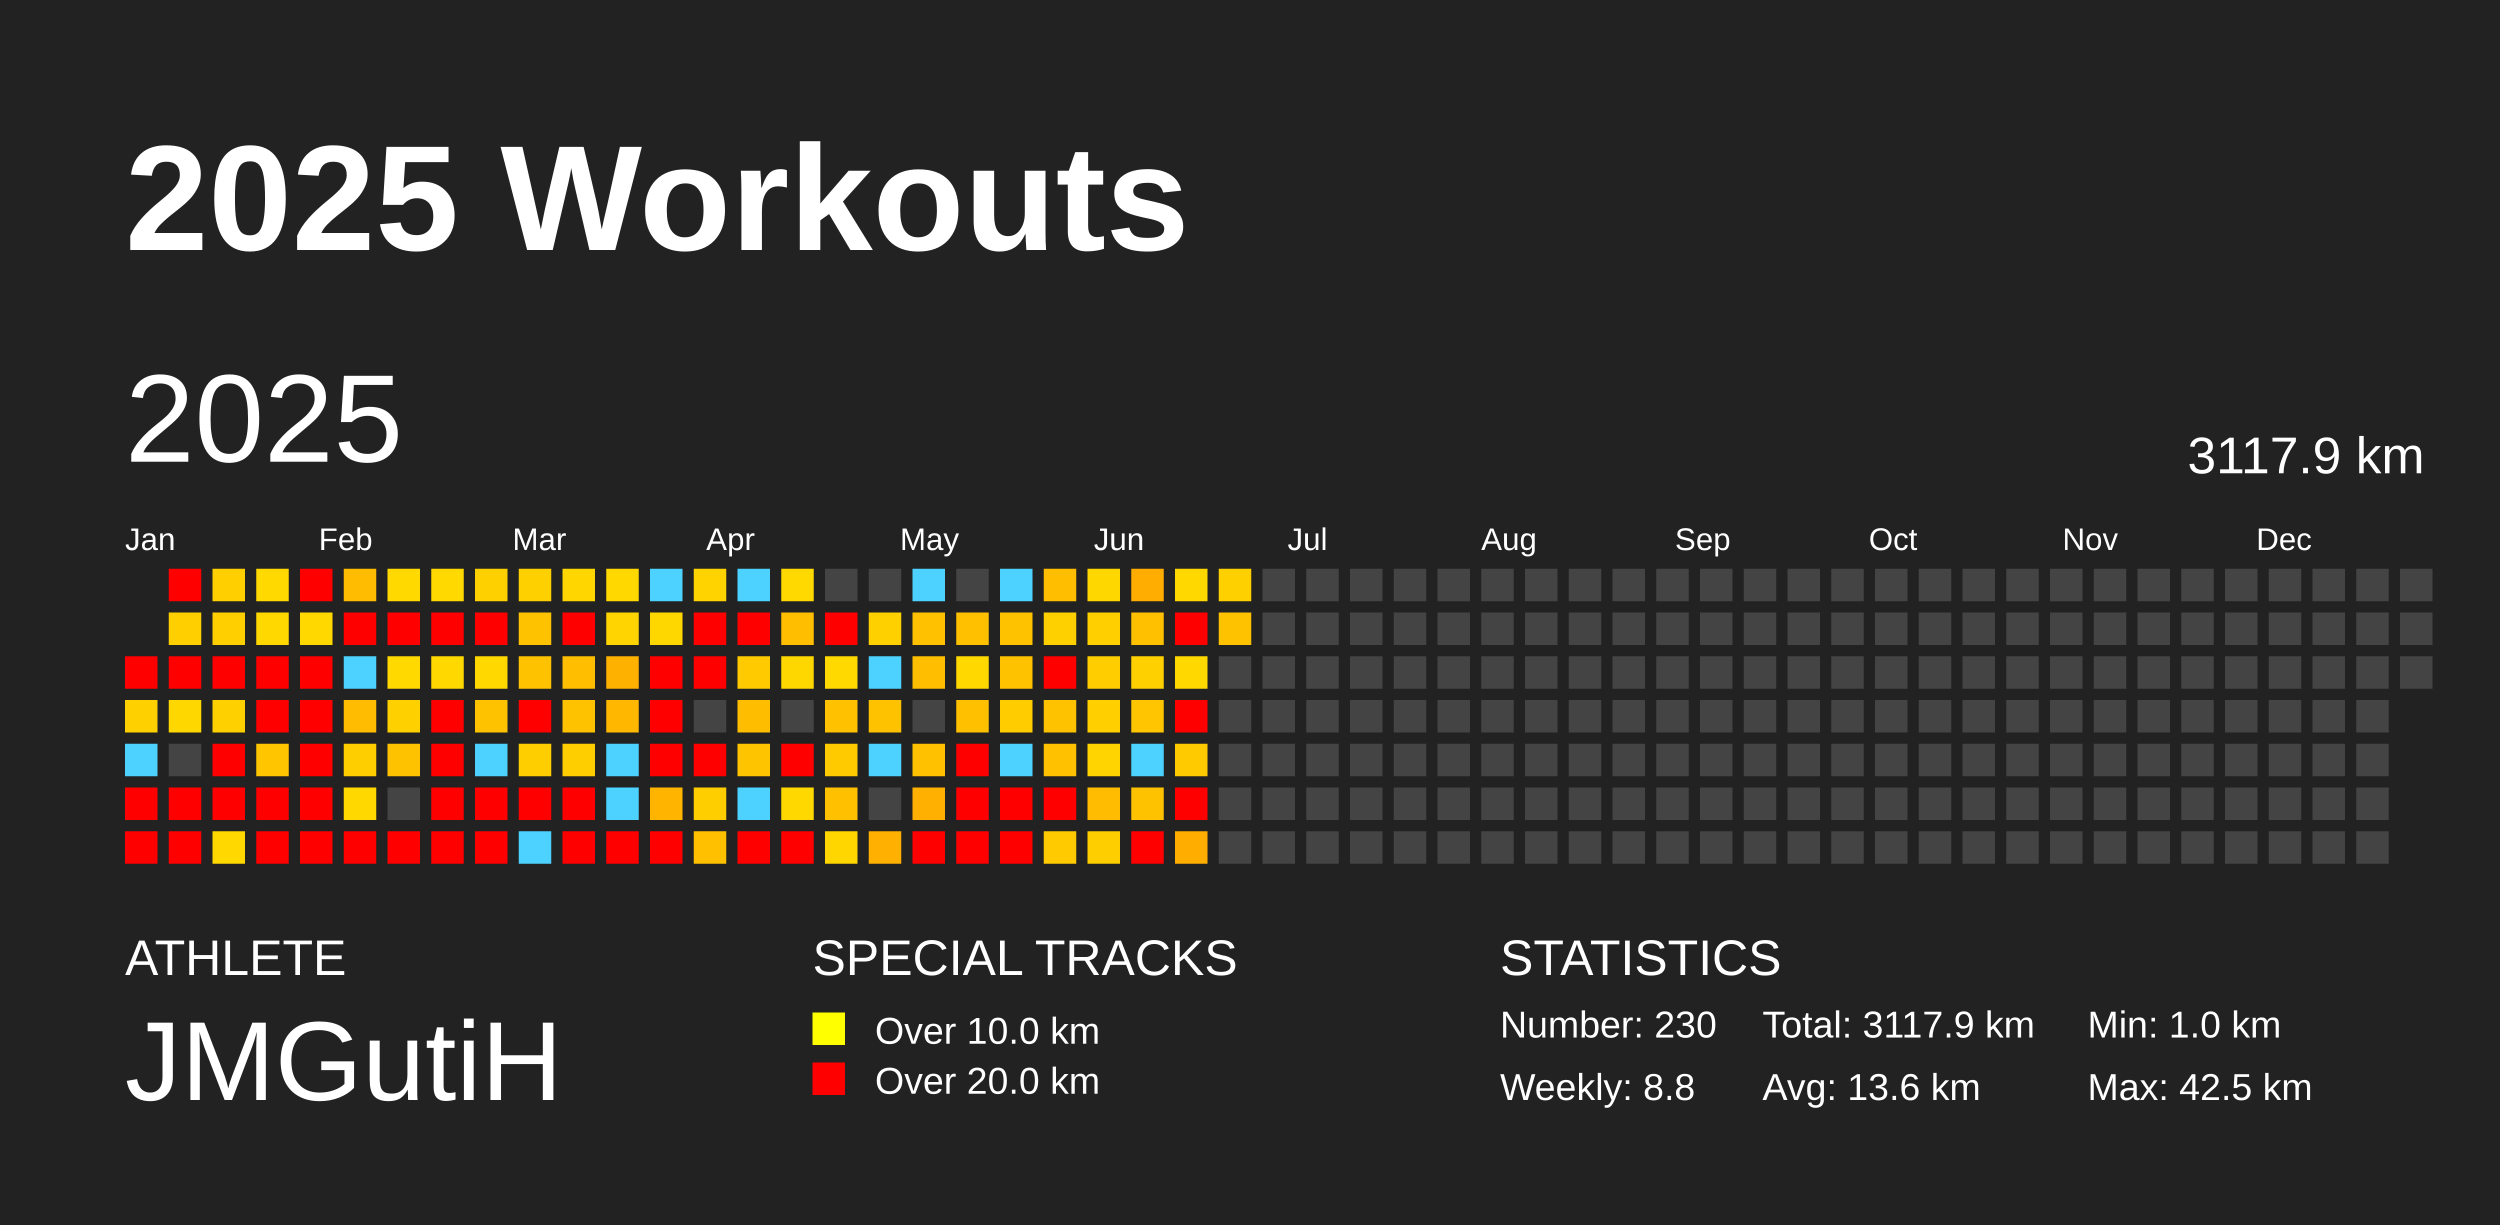
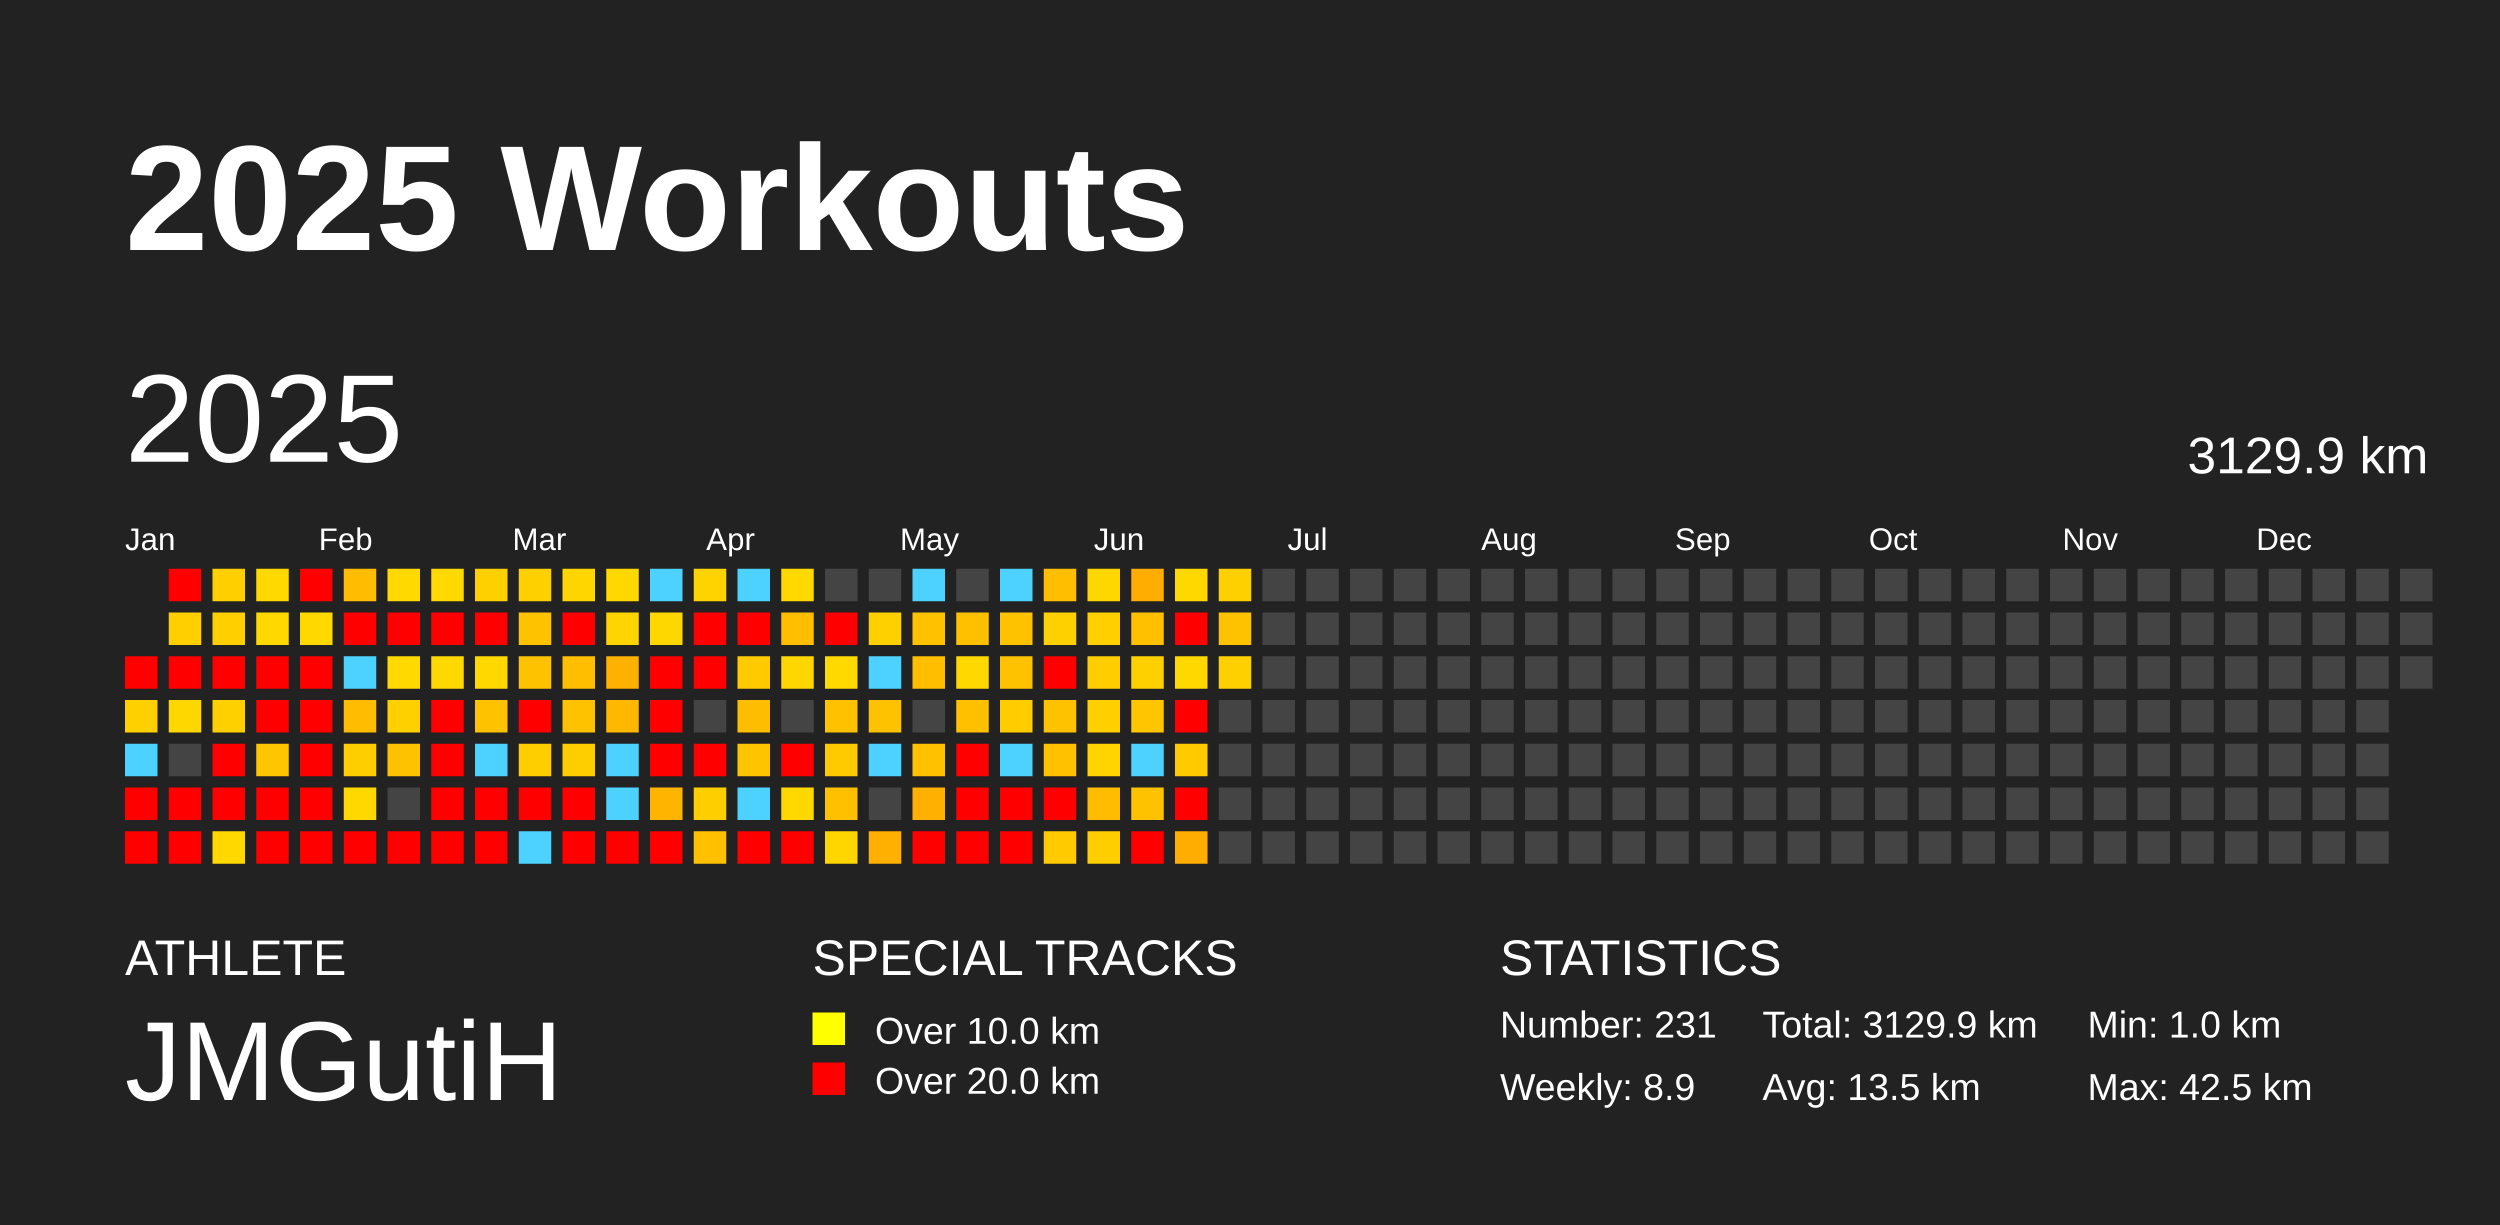
<svg xmlns="http://www.w3.org/2000/svg" baseProfile="full" height="98mm" version="1.1" viewBox="0,0,200,98" width="200mm">
  <defs />
  <rect fill="#222222" height="98" width="200" x="0" y="0" />
  <text fill="#FFFFFF" style="font-size:12px; font-family:Arial; font-weight:bold;" x="10" y="20">2025 Workouts</text>
  <text fill="#FFFFFF" style="font-size:4px; font-family:Arial" x="10" y="78">ATHLETE</text>
  <text fill="#FFFFFF" style="font-size:9px; font-family:Arial" x="10" y="88">JMGutiH</text>
  <text fill="#FFFFFF" style="font-size:4px; font-family:Arial" x="65" y="78">SPECIAL TRACKS</text>
  <rect fill="yellow" height="2.6" width="2.6" x="65" y="81" />
  <text fill="#FFFFFF" style="font-size:3px; font-family:Arial" x="70" y="83.5">Over 10.0 km</text>
  <rect fill="red" height="2.6" width="2.6" x="65" y="85" />
  <text fill="#FFFFFF" style="font-size:3px; font-family:Arial" x="70" y="87.5">Over 20.0 km</text>
  <text fill="#FFFFFF" style="font-size:4px; font-family:Arial" x="120" y="78">STATISTICS</text>
-   <text fill="#FFFFFF" style="font-size:3px; font-family:Arial" x="120" y="83">Number: 230</text>
-   <text fill="#FFFFFF" style="font-size:3px; font-family:Arial" x="120" y="88">Weekly: 8.8</text>
-   <text fill="#FFFFFF" style="font-size:3px; font-family:Arial" x="141" y="83">Total: 3117.9 km</text>
-   <text fill="#FFFFFF" style="font-size:3px; font-family:Arial" x="141" y="88">Avg: 13.6 km</text>
+   <text fill="#FFFFFF" style="font-size:3px; font-family:Arial" x="120" y="83">Number: 231</text>
+   <text fill="#FFFFFF" style="font-size:3px; font-family:Arial" x="120" y="88">Weekly: 8.9</text>
+   <text fill="#FFFFFF" style="font-size:3px; font-family:Arial" x="141" y="83">Total: 3129.9 km</text>
+   <text fill="#FFFFFF" style="font-size:3px; font-family:Arial" x="141" y="88">Avg: 13.5 km</text>
  <text fill="#FFFFFF" style="font-size:3px; font-family:Arial" x="167" y="83">Min: 1.0 km</text>
  <text fill="#FFFFFF" style="font-size:3px; font-family:Arial" x="167" y="88">Max: 42.5 km</text>
  <text dominant-baseline="hanging" fill="#FFFFFF" style="font-size:10.0px; font-family:Arial;" x="10" y="30">2025</text>
-   <text dominant-baseline="hanging" fill="#FFFFFF" style="font-size:4.125px; font-family:Arial;" x="175" y="35">3117.9 km</text>
+   <text dominant-baseline="hanging" fill="#FFFFFF" style="font-size:4.125px; font-family:Arial;" x="175" y="35">3129.9 km</text>
  <text fill="#FFFFFF" style="font-size:2.5px; font-family:Arial" x="10.0" y="44">Jan</text>
  <text fill="#FFFFFF" style="font-size:2.5px; font-family:Arial" x="25.5" y="44">Feb</text>
  <text fill="#FFFFFF" style="font-size:2.5px; font-family:Arial" x="41.0" y="44">Mar</text>
  <text fill="#FFFFFF" style="font-size:2.5px; font-family:Arial" x="56.5" y="44">Apr</text>
  <text fill="#FFFFFF" style="font-size:2.5px; font-family:Arial" x="72.0" y="44">May</text>
  <text fill="#FFFFFF" style="font-size:2.5px; font-family:Arial" x="87.5" y="44">Jun</text>
  <text fill="#FFFFFF" style="font-size:2.5px; font-family:Arial" x="103.0" y="44">Jul</text>
  <text fill="#FFFFFF" style="font-size:2.5px; font-family:Arial" x="118.5" y="44">Aug</text>
  <text fill="#FFFFFF" style="font-size:2.5px; font-family:Arial" x="134.0" y="44">Sep</text>
  <text fill="#FFFFFF" style="font-size:2.5px; font-family:Arial" x="149.5" y="44">Oct</text>
  <text fill="#FFFFFF" style="font-size:2.5px; font-family:Arial" x="165.0" y="44">Nov</text>
  <text fill="#FFFFFF" style="font-size:2.5px; font-family:Arial" x="180.5" y="44">Dec</text>
  <rect fill="red" height="2.6" width="2.6" x="10.0" y="52.5" />
  <rect fill="#ffd000" height="2.6" width="2.6" x="10.0" y="56.0" />
  <rect fill="#4dd2ff" height="2.6" width="2.6" x="10.0" y="59.5" />
  <rect fill="red" height="2.6" width="2.6" x="10.0" y="63.0" />
  <rect fill="red" height="2.6" width="2.6" x="10.0" y="66.5" />
  <rect fill="red" height="2.6" width="2.6" x="13.5" y="45.5" />
  <rect fill="#ffcf00" height="2.6" width="2.6" x="13.5" y="49.0" />
  <rect fill="red" height="2.6" width="2.6" x="13.5" y="52.5" />
  <rect fill="#ffd700" height="2.6" width="2.6" x="13.5" y="56.0" />
  <rect fill="#444444" height="2.6" width="2.6" x="13.5" y="59.5" />
  <rect fill="red" height="2.6" width="2.6" x="13.5" y="63.0" />
  <rect fill="red" height="2.6" width="2.6" x="13.5" y="66.5" />
  <rect fill="#ffcf00" height="2.6" width="2.6" x="17.0" y="45.5" />
  <rect fill="#ffcf00" height="2.6" width="2.6" x="17.0" y="49.0" />
  <rect fill="red" height="2.6" width="2.6" x="17.0" y="52.5" />
  <rect fill="#ffd000" height="2.6" width="2.6" x="17.0" y="56.0" />
  <rect fill="red" height="2.6" width="2.6" x="17.0" y="59.5" />
  <rect fill="red" height="2.6" width="2.6" x="17.0" y="63.0" />
  <rect fill="#ffd800" height="2.6" width="2.6" x="17.0" y="66.5" />
  <rect fill="#ffd900" height="2.6" width="2.6" x="20.5" y="45.5" />
  <rect fill="#ffd800" height="2.6" width="2.6" x="20.5" y="49.0" />
  <rect fill="red" height="2.6" width="2.6" x="20.5" y="52.5" />
  <rect fill="red" height="2.6" width="2.6" x="20.5" y="56.0" />
  <rect fill="#ffc600" height="2.6" width="2.6" x="20.5" y="59.5" />
  <rect fill="red" height="2.6" width="2.6" x="20.5" y="63.0" />
  <rect fill="red" height="2.6" width="2.6" x="20.5" y="66.5" />
  <rect fill="red" height="2.6" width="2.6" x="24.0" y="45.5" />
  <rect fill="#ffd800" height="2.6" width="2.6" x="24.0" y="49.0" />
  <rect fill="red" height="2.6" width="2.6" x="24.0" y="52.5" />
  <rect fill="red" height="2.6" width="2.6" x="24.0" y="56.0" />
  <rect fill="red" height="2.6" width="2.6" x="24.0" y="59.5" />
  <rect fill="red" height="2.6" width="2.6" x="24.0" y="63.0" />
  <rect fill="red" height="2.6" width="2.6" x="24.0" y="66.5" />
  <rect fill="#ffbc00" height="2.6" width="2.6" x="27.5" y="45.5" />
  <rect fill="red" height="2.6" width="2.6" x="27.5" y="49.0" />
  <rect fill="#4dd2ff" height="2.6" width="2.6" x="27.5" y="52.5" />
  <rect fill="#ffbc00" height="2.6" width="2.6" x="27.5" y="56.0" />
  <rect fill="#ffce00" height="2.6" width="2.6" x="27.5" y="59.5" />
  <rect fill="#ffd800" height="2.6" width="2.6" x="27.5" y="63.0" />
  <rect fill="red" height="2.6" width="2.6" x="27.5" y="66.5" />
  <rect fill="#ffd900" height="2.6" width="2.6" x="31.0" y="45.5" />
  <rect fill="red" height="2.6" width="2.6" x="31.0" y="49.0" />
  <rect fill="#ffd900" height="2.6" width="2.6" x="31.0" y="52.5" />
  <rect fill="#ffd000" height="2.6" width="2.6" x="31.0" y="56.0" />
  <rect fill="#ffc200" height="2.6" width="2.6" x="31.0" y="59.5" />
  <rect fill="#444444" height="2.6" width="2.6" x="31.0" y="63.0" />
  <rect fill="red" height="2.6" width="2.6" x="31.0" y="66.5" />
  <rect fill="#ffd900" height="2.6" width="2.6" x="34.5" y="45.5" />
  <rect fill="red" height="2.6" width="2.6" x="34.5" y="49.0" />
  <rect fill="#ffd800" height="2.6" width="2.6" x="34.5" y="52.5" />
  <rect fill="red" height="2.6" width="2.6" x="34.5" y="56.0" />
  <rect fill="red" height="2.6" width="2.6" x="34.5" y="59.5" />
  <rect fill="red" height="2.6" width="2.6" x="34.5" y="63.0" />
  <rect fill="red" height="2.6" width="2.6" x="34.5" y="66.5" />
  <rect fill="#ffd000" height="2.6" width="2.6" x="38.0" y="45.5" />
  <rect fill="red" height="2.6" width="2.6" x="38.0" y="49.0" />
  <rect fill="#ffd800" height="2.6" width="2.6" x="38.0" y="52.5" />
  <rect fill="#ffc200" height="2.6" width="2.6" x="38.0" y="56.0" />
  <rect fill="#4dd2ff" height="2.6" width="2.6" x="38.0" y="59.5" />
  <rect fill="red" height="2.6" width="2.6" x="38.0" y="63.0" />
  <rect fill="red" height="2.6" width="2.6" x="38.0" y="66.5" />
  <rect fill="#ffd000" height="2.6" width="2.6" x="41.5" y="45.5" />
  <rect fill="#ffc200" height="2.6" width="2.6" x="41.5" y="49.0" />
  <rect fill="#ffc200" height="2.6" width="2.6" x="41.5" y="52.5" />
  <rect fill="red" height="2.6" width="2.6" x="41.5" y="56.0" />
  <rect fill="#ffce00" height="2.6" width="2.6" x="41.5" y="59.5" />
  <rect fill="red" height="2.6" width="2.6" x="41.5" y="63.0" />
  <rect fill="#4dd2ff" height="2.6" width="2.6" x="41.5" y="66.5" />
  <rect fill="#ffd600" height="2.6" width="2.6" x="45.0" y="45.5" />
  <rect fill="red" height="2.6" width="2.6" x="45.0" y="49.0" />
  <rect fill="#ffbe00" height="2.6" width="2.6" x="45.0" y="52.5" />
  <rect fill="#ffc200" height="2.6" width="2.6" x="45.0" y="56.0" />
  <rect fill="#ffce00" height="2.6" width="2.6" x="45.0" y="59.5" />
  <rect fill="red" height="2.6" width="2.6" x="45.0" y="63.0" />
  <rect fill="red" height="2.6" width="2.6" x="45.0" y="66.5" />
  <rect fill="#ffd800" height="2.6" width="2.6" x="48.5" y="45.5" />
  <rect fill="#ffd400" height="2.6" width="2.6" x="48.5" y="49.0" />
  <rect fill="#ffb100" height="2.6" width="2.6" x="48.5" y="52.5" />
  <rect fill="#ffb700" height="2.6" width="2.6" x="48.5" y="56.0" />
  <rect fill="#4dd2ff" height="2.6" width="2.6" x="48.5" y="59.5" />
  <rect fill="#4dd2ff" height="2.6" width="2.6" x="48.5" y="63.0" />
  <rect fill="red" height="2.6" width="2.6" x="48.5" y="66.5" />
  <rect fill="#4dd2ff" height="2.6" width="2.6" x="52.0" y="45.5" />
  <rect fill="#ffd700" height="2.6" width="2.6" x="52.0" y="49.0" />
  <rect fill="red" height="2.6" width="2.6" x="52.0" y="52.5" />
  <rect fill="red" height="2.6" width="2.6" x="52.0" y="56.0" />
  <rect fill="red" height="2.6" width="2.6" x="52.0" y="59.5" />
  <rect fill="#ffb500" height="2.6" width="2.6" x="52.0" y="63.0" />
  <rect fill="red" height="2.6" width="2.6" x="52.0" y="66.5" />
  <rect fill="#ffd300" height="2.6" width="2.6" x="55.5" y="45.5" />
  <rect fill="red" height="2.6" width="2.6" x="55.5" y="49.0" />
  <rect fill="red" height="2.6" width="2.6" x="55.5" y="52.5" />
  <rect fill="#444444" height="2.6" width="2.6" x="55.5" y="56.0" />
  <rect fill="red" height="2.6" width="2.6" x="55.5" y="59.5" />
  <rect fill="#ffce00" height="2.6" width="2.6" x="55.5" y="63.0" />
  <rect fill="#ffc000" height="2.6" width="2.6" x="55.5" y="66.5" />
  <rect fill="#4dd2ff" height="2.6" width="2.6" x="59.0" y="45.5" />
  <rect fill="red" height="2.6" width="2.6" x="59.0" y="49.0" />
  <rect fill="#ffcb00" height="2.6" width="2.6" x="59.0" y="52.5" />
  <rect fill="#ffbd00" height="2.6" width="2.6" x="59.0" y="56.0" />
  <rect fill="#ffc400" height="2.6" width="2.6" x="59.0" y="59.5" />
  <rect fill="#4dd2ff" height="2.6" width="2.6" x="59.0" y="63.0" />
  <rect fill="red" height="2.6" width="2.6" x="59.0" y="66.5" />
  <rect fill="#ffd900" height="2.6" width="2.6" x="62.5" y="45.5" />
  <rect fill="#ffbe00" height="2.6" width="2.6" x="62.5" y="49.0" />
  <rect fill="#ffd700" height="2.6" width="2.6" x="62.5" y="52.5" />
  <rect fill="#444444" height="2.6" width="2.6" x="62.5" y="56.0" />
  <rect fill="red" height="2.6" width="2.6" x="62.5" y="59.5" />
  <rect fill="#ffd800" height="2.6" width="2.6" x="62.5" y="63.0" />
  <rect fill="red" height="2.6" width="2.6" x="62.5" y="66.5" />
  <rect fill="#444444" height="2.6" width="2.6" x="66.0" y="45.5" />
  <rect fill="red" height="2.6" width="2.6" x="66.0" y="49.0" />
  <rect fill="#ffd900" height="2.6" width="2.6" x="66.0" y="52.5" />
  <rect fill="#ffc100" height="2.6" width="2.6" x="66.0" y="56.0" />
  <rect fill="#ffca00" height="2.6" width="2.6" x="66.0" y="59.5" />
  <rect fill="#ffc000" height="2.6" width="2.6" x="66.0" y="63.0" />
  <rect fill="#ffd600" height="2.6" width="2.6" x="66.0" y="66.5" />
  <rect fill="#444444" height="2.6" width="2.6" x="69.5" y="45.5" />
  <rect fill="#ffd000" height="2.6" width="2.6" x="69.5" y="49.0" />
  <rect fill="#4dd2ff" height="2.6" width="2.6" x="69.5" y="52.5" />
  <rect fill="#ffc200" height="2.6" width="2.6" x="69.5" y="56.0" />
  <rect fill="#4dd2ff" height="2.6" width="2.6" x="69.5" y="59.5" />
  <rect fill="#444444" height="2.6" width="2.6" x="69.5" y="63.0" />
  <rect fill="#ffb000" height="2.6" width="2.6" x="69.5" y="66.5" />
  <rect fill="#4dd2ff" height="2.6" width="2.6" x="73.0" y="45.5" />
  <rect fill="#ffc100" height="2.6" width="2.6" x="73.0" y="49.0" />
  <rect fill="#ffbe00" height="2.6" width="2.6" x="73.0" y="52.5" />
  <rect fill="#444444" height="2.6" width="2.6" x="73.0" y="56.0" />
  <rect fill="#ffc100" height="2.6" width="2.6" x="73.0" y="59.5" />
  <rect fill="#ffb000" height="2.6" width="2.6" x="73.0" y="63.0" />
  <rect fill="red" height="2.6" width="2.6" x="73.0" y="66.5" />
  <rect fill="#444444" height="2.6" width="2.6" x="76.5" y="45.5" />
  <rect fill="#ffc000" height="2.6" width="2.6" x="76.5" y="49.0" />
  <rect fill="#ffd800" height="2.6" width="2.6" x="76.5" y="52.5" />
  <rect fill="#ffc000" height="2.6" width="2.6" x="76.5" y="56.0" />
  <rect fill="red" height="2.6" width="2.6" x="76.5" y="59.5" />
  <rect fill="red" height="2.6" width="2.6" x="76.5" y="63.0" />
  <rect fill="red" height="2.6" width="2.6" x="76.5" y="66.5" />
  <rect fill="#4dd2ff" height="2.6" width="2.6" x="80.0" y="45.5" />
  <rect fill="#ffc200" height="2.6" width="2.6" x="80.0" y="49.0" />
  <rect fill="#ffc200" height="2.6" width="2.6" x="80.0" y="52.5" />
  <rect fill="#ffcc00" height="2.6" width="2.6" x="80.0" y="56.0" />
  <rect fill="#4dd2ff" height="2.6" width="2.6" x="80.0" y="59.5" />
  <rect fill="red" height="2.6" width="2.6" x="80.0" y="63.0" />
  <rect fill="red" height="2.6" width="2.6" x="80.0" y="66.5" />
  <rect fill="#ffbf00" height="2.6" width="2.6" x="83.5" y="45.5" />
  <rect fill="#ffd000" height="2.6" width="2.6" x="83.5" y="49.0" />
  <rect fill="red" height="2.6" width="2.6" x="83.5" y="52.5" />
  <rect fill="#ffc200" height="2.6" width="2.6" x="83.5" y="56.0" />
  <rect fill="#ffc100" height="2.6" width="2.6" x="83.5" y="59.5" />
  <rect fill="red" height="2.6" width="2.6" x="83.5" y="63.0" />
  <rect fill="#ffcb00" height="2.6" width="2.6" x="83.5" y="66.5" />
  <rect fill="#ffd700" height="2.6" width="2.6" x="87.0" y="45.5" />
  <rect fill="#ffcf00" height="2.6" width="2.6" x="87.0" y="49.0" />
  <rect fill="#ffcd00" height="2.6" width="2.6" x="87.0" y="52.5" />
  <rect fill="#ffcf00" height="2.6" width="2.6" x="87.0" y="56.0" />
  <rect fill="#ffd400" height="2.6" width="2.6" x="87.0" y="59.5" />
  <rect fill="#ffbc00" height="2.6" width="2.6" x="87.0" y="63.0" />
  <rect fill="#ffce00" height="2.6" width="2.6" x="87.0" y="66.5" />
  <rect fill="#ffad00" height="2.6" width="2.6" x="90.5" y="45.5" />
  <rect fill="#ffc000" height="2.6" width="2.6" x="90.5" y="49.0" />
  <rect fill="#ffd000" height="2.6" width="2.6" x="90.5" y="52.5" />
  <rect fill="#ffc500" height="2.6" width="2.6" x="90.5" y="56.0" />
  <rect fill="#4dd2ff" height="2.6" width="2.6" x="90.5" y="59.5" />
  <rect fill="#ffc200" height="2.6" width="2.6" x="90.5" y="63.0" />
  <rect fill="red" height="2.6" width="2.6" x="90.5" y="66.5" />
  <rect fill="#ffd800" height="2.6" width="2.6" x="94.0" y="45.5" />
  <rect fill="red" height="2.6" width="2.6" x="94.0" y="49.0" />
  <rect fill="#ffd800" height="2.6" width="2.6" x="94.0" y="52.5" />
  <rect fill="red" height="2.6" width="2.6" x="94.0" y="56.0" />
  <rect fill="#ffca00" height="2.6" width="2.6" x="94.0" y="59.5" />
  <rect fill="red" height="2.6" width="2.6" x="94.0" y="63.0" />
  <rect fill="#ffae00" height="2.6" width="2.6" x="94.0" y="66.5" />
  <rect fill="#ffd000" height="2.6" width="2.6" x="97.5" y="45.5" />
  <rect fill="#ffc200" height="2.6" width="2.6" x="97.5" y="49.0" />
-   <rect fill="#444444" height="2.6" width="2.6" x="97.5" y="52.5" />
+   <rect fill="#ffd000" height="2.6" width="2.6" x="97.5" y="52.5" />
  <rect fill="#444444" height="2.6" width="2.6" x="97.5" y="56.0" />
  <rect fill="#444444" height="2.6" width="2.6" x="97.5" y="59.5" />
  <rect fill="#444444" height="2.6" width="2.6" x="97.5" y="63.0" />
  <rect fill="#444444" height="2.6" width="2.6" x="97.5" y="66.5" />
  <rect fill="#444444" height="2.6" width="2.6" x="101.0" y="45.5" />
  <rect fill="#444444" height="2.6" width="2.6" x="101.0" y="49.0" />
  <rect fill="#444444" height="2.6" width="2.6" x="101.0" y="52.5" />
  <rect fill="#444444" height="2.6" width="2.6" x="101.0" y="56.0" />
  <rect fill="#444444" height="2.6" width="2.6" x="101.0" y="59.5" />
  <rect fill="#444444" height="2.6" width="2.6" x="101.0" y="63.0" />
  <rect fill="#444444" height="2.6" width="2.6" x="101.0" y="66.5" />
  <rect fill="#444444" height="2.6" width="2.6" x="104.5" y="45.5" />
  <rect fill="#444444" height="2.6" width="2.6" x="104.5" y="49.0" />
  <rect fill="#444444" height="2.6" width="2.6" x="104.5" y="52.5" />
  <rect fill="#444444" height="2.6" width="2.6" x="104.5" y="56.0" />
  <rect fill="#444444" height="2.6" width="2.6" x="104.5" y="59.5" />
  <rect fill="#444444" height="2.6" width="2.6" x="104.5" y="63.0" />
  <rect fill="#444444" height="2.6" width="2.6" x="104.5" y="66.5" />
  <rect fill="#444444" height="2.6" width="2.6" x="108.0" y="45.5" />
  <rect fill="#444444" height="2.6" width="2.6" x="108.0" y="49.0" />
  <rect fill="#444444" height="2.6" width="2.6" x="108.0" y="52.5" />
  <rect fill="#444444" height="2.6" width="2.6" x="108.0" y="56.0" />
  <rect fill="#444444" height="2.6" width="2.6" x="108.0" y="59.5" />
  <rect fill="#444444" height="2.6" width="2.6" x="108.0" y="63.0" />
  <rect fill="#444444" height="2.6" width="2.6" x="108.0" y="66.5" />
  <rect fill="#444444" height="2.6" width="2.6" x="111.5" y="45.5" />
  <rect fill="#444444" height="2.6" width="2.6" x="111.5" y="49.0" />
  <rect fill="#444444" height="2.6" width="2.6" x="111.5" y="52.5" />
  <rect fill="#444444" height="2.6" width="2.6" x="111.5" y="56.0" />
  <rect fill="#444444" height="2.6" width="2.6" x="111.5" y="59.5" />
  <rect fill="#444444" height="2.6" width="2.6" x="111.5" y="63.0" />
  <rect fill="#444444" height="2.6" width="2.6" x="111.5" y="66.5" />
  <rect fill="#444444" height="2.6" width="2.6" x="115.0" y="45.5" />
  <rect fill="#444444" height="2.6" width="2.6" x="115.0" y="49.0" />
  <rect fill="#444444" height="2.6" width="2.6" x="115.0" y="52.5" />
  <rect fill="#444444" height="2.6" width="2.6" x="115.0" y="56.0" />
  <rect fill="#444444" height="2.6" width="2.6" x="115.0" y="59.5" />
  <rect fill="#444444" height="2.6" width="2.6" x="115.0" y="63.0" />
  <rect fill="#444444" height="2.6" width="2.6" x="115.0" y="66.5" />
  <rect fill="#444444" height="2.6" width="2.6" x="118.5" y="45.5" />
  <rect fill="#444444" height="2.6" width="2.6" x="118.5" y="49.0" />
  <rect fill="#444444" height="2.6" width="2.6" x="118.5" y="52.5" />
  <rect fill="#444444" height="2.6" width="2.6" x="118.5" y="56.0" />
  <rect fill="#444444" height="2.6" width="2.6" x="118.5" y="59.5" />
  <rect fill="#444444" height="2.6" width="2.6" x="118.5" y="63.0" />
  <rect fill="#444444" height="2.6" width="2.6" x="118.5" y="66.5" />
  <rect fill="#444444" height="2.6" width="2.6" x="122.0" y="45.5" />
  <rect fill="#444444" height="2.6" width="2.6" x="122.0" y="49.0" />
  <rect fill="#444444" height="2.6" width="2.6" x="122.0" y="52.5" />
  <rect fill="#444444" height="2.6" width="2.6" x="122.0" y="56.0" />
  <rect fill="#444444" height="2.6" width="2.6" x="122.0" y="59.5" />
  <rect fill="#444444" height="2.6" width="2.6" x="122.0" y="63.0" />
  <rect fill="#444444" height="2.6" width="2.6" x="122.0" y="66.5" />
  <rect fill="#444444" height="2.6" width="2.6" x="125.5" y="45.5" />
  <rect fill="#444444" height="2.6" width="2.6" x="125.5" y="49.0" />
  <rect fill="#444444" height="2.6" width="2.6" x="125.5" y="52.5" />
  <rect fill="#444444" height="2.6" width="2.6" x="125.5" y="56.0" />
  <rect fill="#444444" height="2.6" width="2.6" x="125.5" y="59.5" />
  <rect fill="#444444" height="2.6" width="2.6" x="125.5" y="63.0" />
  <rect fill="#444444" height="2.6" width="2.6" x="125.5" y="66.5" />
  <rect fill="#444444" height="2.6" width="2.6" x="129.0" y="45.5" />
  <rect fill="#444444" height="2.6" width="2.6" x="129.0" y="49.0" />
  <rect fill="#444444" height="2.6" width="2.6" x="129.0" y="52.5" />
  <rect fill="#444444" height="2.6" width="2.6" x="129.0" y="56.0" />
  <rect fill="#444444" height="2.6" width="2.6" x="129.0" y="59.5" />
  <rect fill="#444444" height="2.6" width="2.6" x="129.0" y="63.0" />
  <rect fill="#444444" height="2.6" width="2.6" x="129.0" y="66.5" />
  <rect fill="#444444" height="2.6" width="2.6" x="132.5" y="45.5" />
  <rect fill="#444444" height="2.6" width="2.6" x="132.5" y="49.0" />
  <rect fill="#444444" height="2.6" width="2.6" x="132.5" y="52.5" />
  <rect fill="#444444" height="2.6" width="2.6" x="132.5" y="56.0" />
  <rect fill="#444444" height="2.6" width="2.6" x="132.5" y="59.5" />
  <rect fill="#444444" height="2.6" width="2.6" x="132.5" y="63.0" />
  <rect fill="#444444" height="2.6" width="2.6" x="132.5" y="66.5" />
  <rect fill="#444444" height="2.6" width="2.6" x="136.0" y="45.5" />
  <rect fill="#444444" height="2.6" width="2.6" x="136.0" y="49.0" />
  <rect fill="#444444" height="2.6" width="2.6" x="136.0" y="52.5" />
  <rect fill="#444444" height="2.6" width="2.6" x="136.0" y="56.0" />
  <rect fill="#444444" height="2.6" width="2.6" x="136.0" y="59.5" />
  <rect fill="#444444" height="2.6" width="2.6" x="136.0" y="63.0" />
  <rect fill="#444444" height="2.6" width="2.6" x="136.0" y="66.5" />
  <rect fill="#444444" height="2.6" width="2.6" x="139.5" y="45.5" />
  <rect fill="#444444" height="2.6" width="2.6" x="139.5" y="49.0" />
  <rect fill="#444444" height="2.6" width="2.6" x="139.5" y="52.5" />
  <rect fill="#444444" height="2.6" width="2.6" x="139.5" y="56.0" />
  <rect fill="#444444" height="2.6" width="2.6" x="139.5" y="59.5" />
  <rect fill="#444444" height="2.6" width="2.6" x="139.5" y="63.0" />
  <rect fill="#444444" height="2.6" width="2.6" x="139.5" y="66.5" />
  <rect fill="#444444" height="2.6" width="2.6" x="143.0" y="45.5" />
  <rect fill="#444444" height="2.6" width="2.6" x="143.0" y="49.0" />
  <rect fill="#444444" height="2.6" width="2.6" x="143.0" y="52.5" />
  <rect fill="#444444" height="2.6" width="2.6" x="143.0" y="56.0" />
  <rect fill="#444444" height="2.6" width="2.6" x="143.0" y="59.5" />
  <rect fill="#444444" height="2.6" width="2.6" x="143.0" y="63.0" />
  <rect fill="#444444" height="2.6" width="2.6" x="143.0" y="66.5" />
  <rect fill="#444444" height="2.6" width="2.6" x="146.5" y="45.5" />
  <rect fill="#444444" height="2.6" width="2.6" x="146.5" y="49.0" />
  <rect fill="#444444" height="2.6" width="2.6" x="146.5" y="52.5" />
  <rect fill="#444444" height="2.6" width="2.6" x="146.5" y="56.0" />
  <rect fill="#444444" height="2.6" width="2.6" x="146.5" y="59.5" />
  <rect fill="#444444" height="2.6" width="2.6" x="146.5" y="63.0" />
  <rect fill="#444444" height="2.6" width="2.6" x="146.5" y="66.5" />
  <rect fill="#444444" height="2.6" width="2.6" x="150.0" y="45.5" />
  <rect fill="#444444" height="2.6" width="2.6" x="150.0" y="49.0" />
  <rect fill="#444444" height="2.6" width="2.6" x="150.0" y="52.5" />
  <rect fill="#444444" height="2.6" width="2.6" x="150.0" y="56.0" />
  <rect fill="#444444" height="2.6" width="2.6" x="150.0" y="59.5" />
  <rect fill="#444444" height="2.6" width="2.6" x="150.0" y="63.0" />
  <rect fill="#444444" height="2.6" width="2.6" x="150.0" y="66.5" />
  <rect fill="#444444" height="2.6" width="2.6" x="153.5" y="45.5" />
  <rect fill="#444444" height="2.6" width="2.6" x="153.5" y="49.0" />
  <rect fill="#444444" height="2.6" width="2.6" x="153.5" y="52.5" />
  <rect fill="#444444" height="2.6" width="2.6" x="153.5" y="56.0" />
  <rect fill="#444444" height="2.6" width="2.6" x="153.5" y="59.5" />
  <rect fill="#444444" height="2.6" width="2.6" x="153.5" y="63.0" />
  <rect fill="#444444" height="2.6" width="2.6" x="153.5" y="66.5" />
  <rect fill="#444444" height="2.6" width="2.6" x="157.0" y="45.5" />
  <rect fill="#444444" height="2.6" width="2.6" x="157.0" y="49.0" />
  <rect fill="#444444" height="2.6" width="2.6" x="157.0" y="52.5" />
  <rect fill="#444444" height="2.6" width="2.6" x="157.0" y="56.0" />
  <rect fill="#444444" height="2.6" width="2.6" x="157.0" y="59.5" />
  <rect fill="#444444" height="2.6" width="2.6" x="157.0" y="63.0" />
  <rect fill="#444444" height="2.6" width="2.6" x="157.0" y="66.5" />
  <rect fill="#444444" height="2.6" width="2.6" x="160.5" y="45.5" />
  <rect fill="#444444" height="2.6" width="2.6" x="160.5" y="49.0" />
  <rect fill="#444444" height="2.6" width="2.6" x="160.5" y="52.5" />
  <rect fill="#444444" height="2.6" width="2.6" x="160.5" y="56.0" />
  <rect fill="#444444" height="2.6" width="2.6" x="160.5" y="59.5" />
  <rect fill="#444444" height="2.6" width="2.6" x="160.5" y="63.0" />
  <rect fill="#444444" height="2.6" width="2.6" x="160.5" y="66.5" />
  <rect fill="#444444" height="2.6" width="2.6" x="164.0" y="45.5" />
  <rect fill="#444444" height="2.6" width="2.6" x="164.0" y="49.0" />
  <rect fill="#444444" height="2.6" width="2.6" x="164.0" y="52.5" />
  <rect fill="#444444" height="2.6" width="2.6" x="164.0" y="56.0" />
  <rect fill="#444444" height="2.6" width="2.6" x="164.0" y="59.5" />
  <rect fill="#444444" height="2.6" width="2.6" x="164.0" y="63.0" />
  <rect fill="#444444" height="2.6" width="2.6" x="164.0" y="66.5" />
  <rect fill="#444444" height="2.6" width="2.6" x="167.5" y="45.5" />
  <rect fill="#444444" height="2.6" width="2.6" x="167.5" y="49.0" />
  <rect fill="#444444" height="2.6" width="2.6" x="167.5" y="52.5" />
  <rect fill="#444444" height="2.6" width="2.6" x="167.5" y="56.0" />
  <rect fill="#444444" height="2.6" width="2.6" x="167.5" y="59.5" />
  <rect fill="#444444" height="2.6" width="2.6" x="167.5" y="63.0" />
  <rect fill="#444444" height="2.6" width="2.6" x="167.5" y="66.5" />
  <rect fill="#444444" height="2.6" width="2.6" x="171.0" y="45.5" />
  <rect fill="#444444" height="2.6" width="2.6" x="171.0" y="49.0" />
  <rect fill="#444444" height="2.6" width="2.6" x="171.0" y="52.5" />
  <rect fill="#444444" height="2.6" width="2.6" x="171.0" y="56.0" />
  <rect fill="#444444" height="2.6" width="2.6" x="171.0" y="59.5" />
  <rect fill="#444444" height="2.6" width="2.6" x="171.0" y="63.0" />
  <rect fill="#444444" height="2.6" width="2.6" x="171.0" y="66.5" />
  <rect fill="#444444" height="2.6" width="2.6" x="174.5" y="45.5" />
  <rect fill="#444444" height="2.6" width="2.6" x="174.5" y="49.0" />
  <rect fill="#444444" height="2.6" width="2.6" x="174.5" y="52.5" />
  <rect fill="#444444" height="2.6" width="2.6" x="174.5" y="56.0" />
  <rect fill="#444444" height="2.6" width="2.6" x="174.5" y="59.5" />
  <rect fill="#444444" height="2.6" width="2.6" x="174.5" y="63.0" />
  <rect fill="#444444" height="2.6" width="2.6" x="174.5" y="66.5" />
  <rect fill="#444444" height="2.6" width="2.6" x="178.0" y="45.5" />
  <rect fill="#444444" height="2.6" width="2.6" x="178.0" y="49.0" />
  <rect fill="#444444" height="2.6" width="2.6" x="178.0" y="52.5" />
  <rect fill="#444444" height="2.6" width="2.6" x="178.0" y="56.0" />
  <rect fill="#444444" height="2.6" width="2.6" x="178.0" y="59.5" />
  <rect fill="#444444" height="2.6" width="2.6" x="178.0" y="63.0" />
  <rect fill="#444444" height="2.6" width="2.6" x="178.0" y="66.5" />
  <rect fill="#444444" height="2.6" width="2.6" x="181.5" y="45.5" />
  <rect fill="#444444" height="2.6" width="2.6" x="181.5" y="49.0" />
  <rect fill="#444444" height="2.6" width="2.6" x="181.5" y="52.5" />
  <rect fill="#444444" height="2.6" width="2.6" x="181.5" y="56.0" />
  <rect fill="#444444" height="2.6" width="2.6" x="181.5" y="59.5" />
  <rect fill="#444444" height="2.6" width="2.6" x="181.5" y="63.0" />
  <rect fill="#444444" height="2.6" width="2.6" x="181.5" y="66.5" />
  <rect fill="#444444" height="2.6" width="2.6" x="185.0" y="45.5" />
  <rect fill="#444444" height="2.6" width="2.6" x="185.0" y="49.0" />
  <rect fill="#444444" height="2.6" width="2.6" x="185.0" y="52.5" />
  <rect fill="#444444" height="2.6" width="2.6" x="185.0" y="56.0" />
  <rect fill="#444444" height="2.6" width="2.6" x="185.0" y="59.5" />
  <rect fill="#444444" height="2.6" width="2.6" x="185.0" y="63.0" />
  <rect fill="#444444" height="2.6" width="2.6" x="185.0" y="66.5" />
  <rect fill="#444444" height="2.6" width="2.6" x="188.5" y="45.5" />
  <rect fill="#444444" height="2.6" width="2.6" x="188.5" y="49.0" />
  <rect fill="#444444" height="2.6" width="2.6" x="188.5" y="52.5" />
  <rect fill="#444444" height="2.6" width="2.6" x="188.5" y="56.0" />
  <rect fill="#444444" height="2.6" width="2.6" x="188.5" y="59.5" />
  <rect fill="#444444" height="2.6" width="2.6" x="188.5" y="63.0" />
  <rect fill="#444444" height="2.6" width="2.6" x="188.5" y="66.5" />
  <rect fill="#444444" height="2.6" width="2.6" x="192.0" y="45.5" />
  <rect fill="#444444" height="2.6" width="2.6" x="192.0" y="49.0" />
  <rect fill="#444444" height="2.6" width="2.6" x="192.0" y="52.5" />
</svg>
